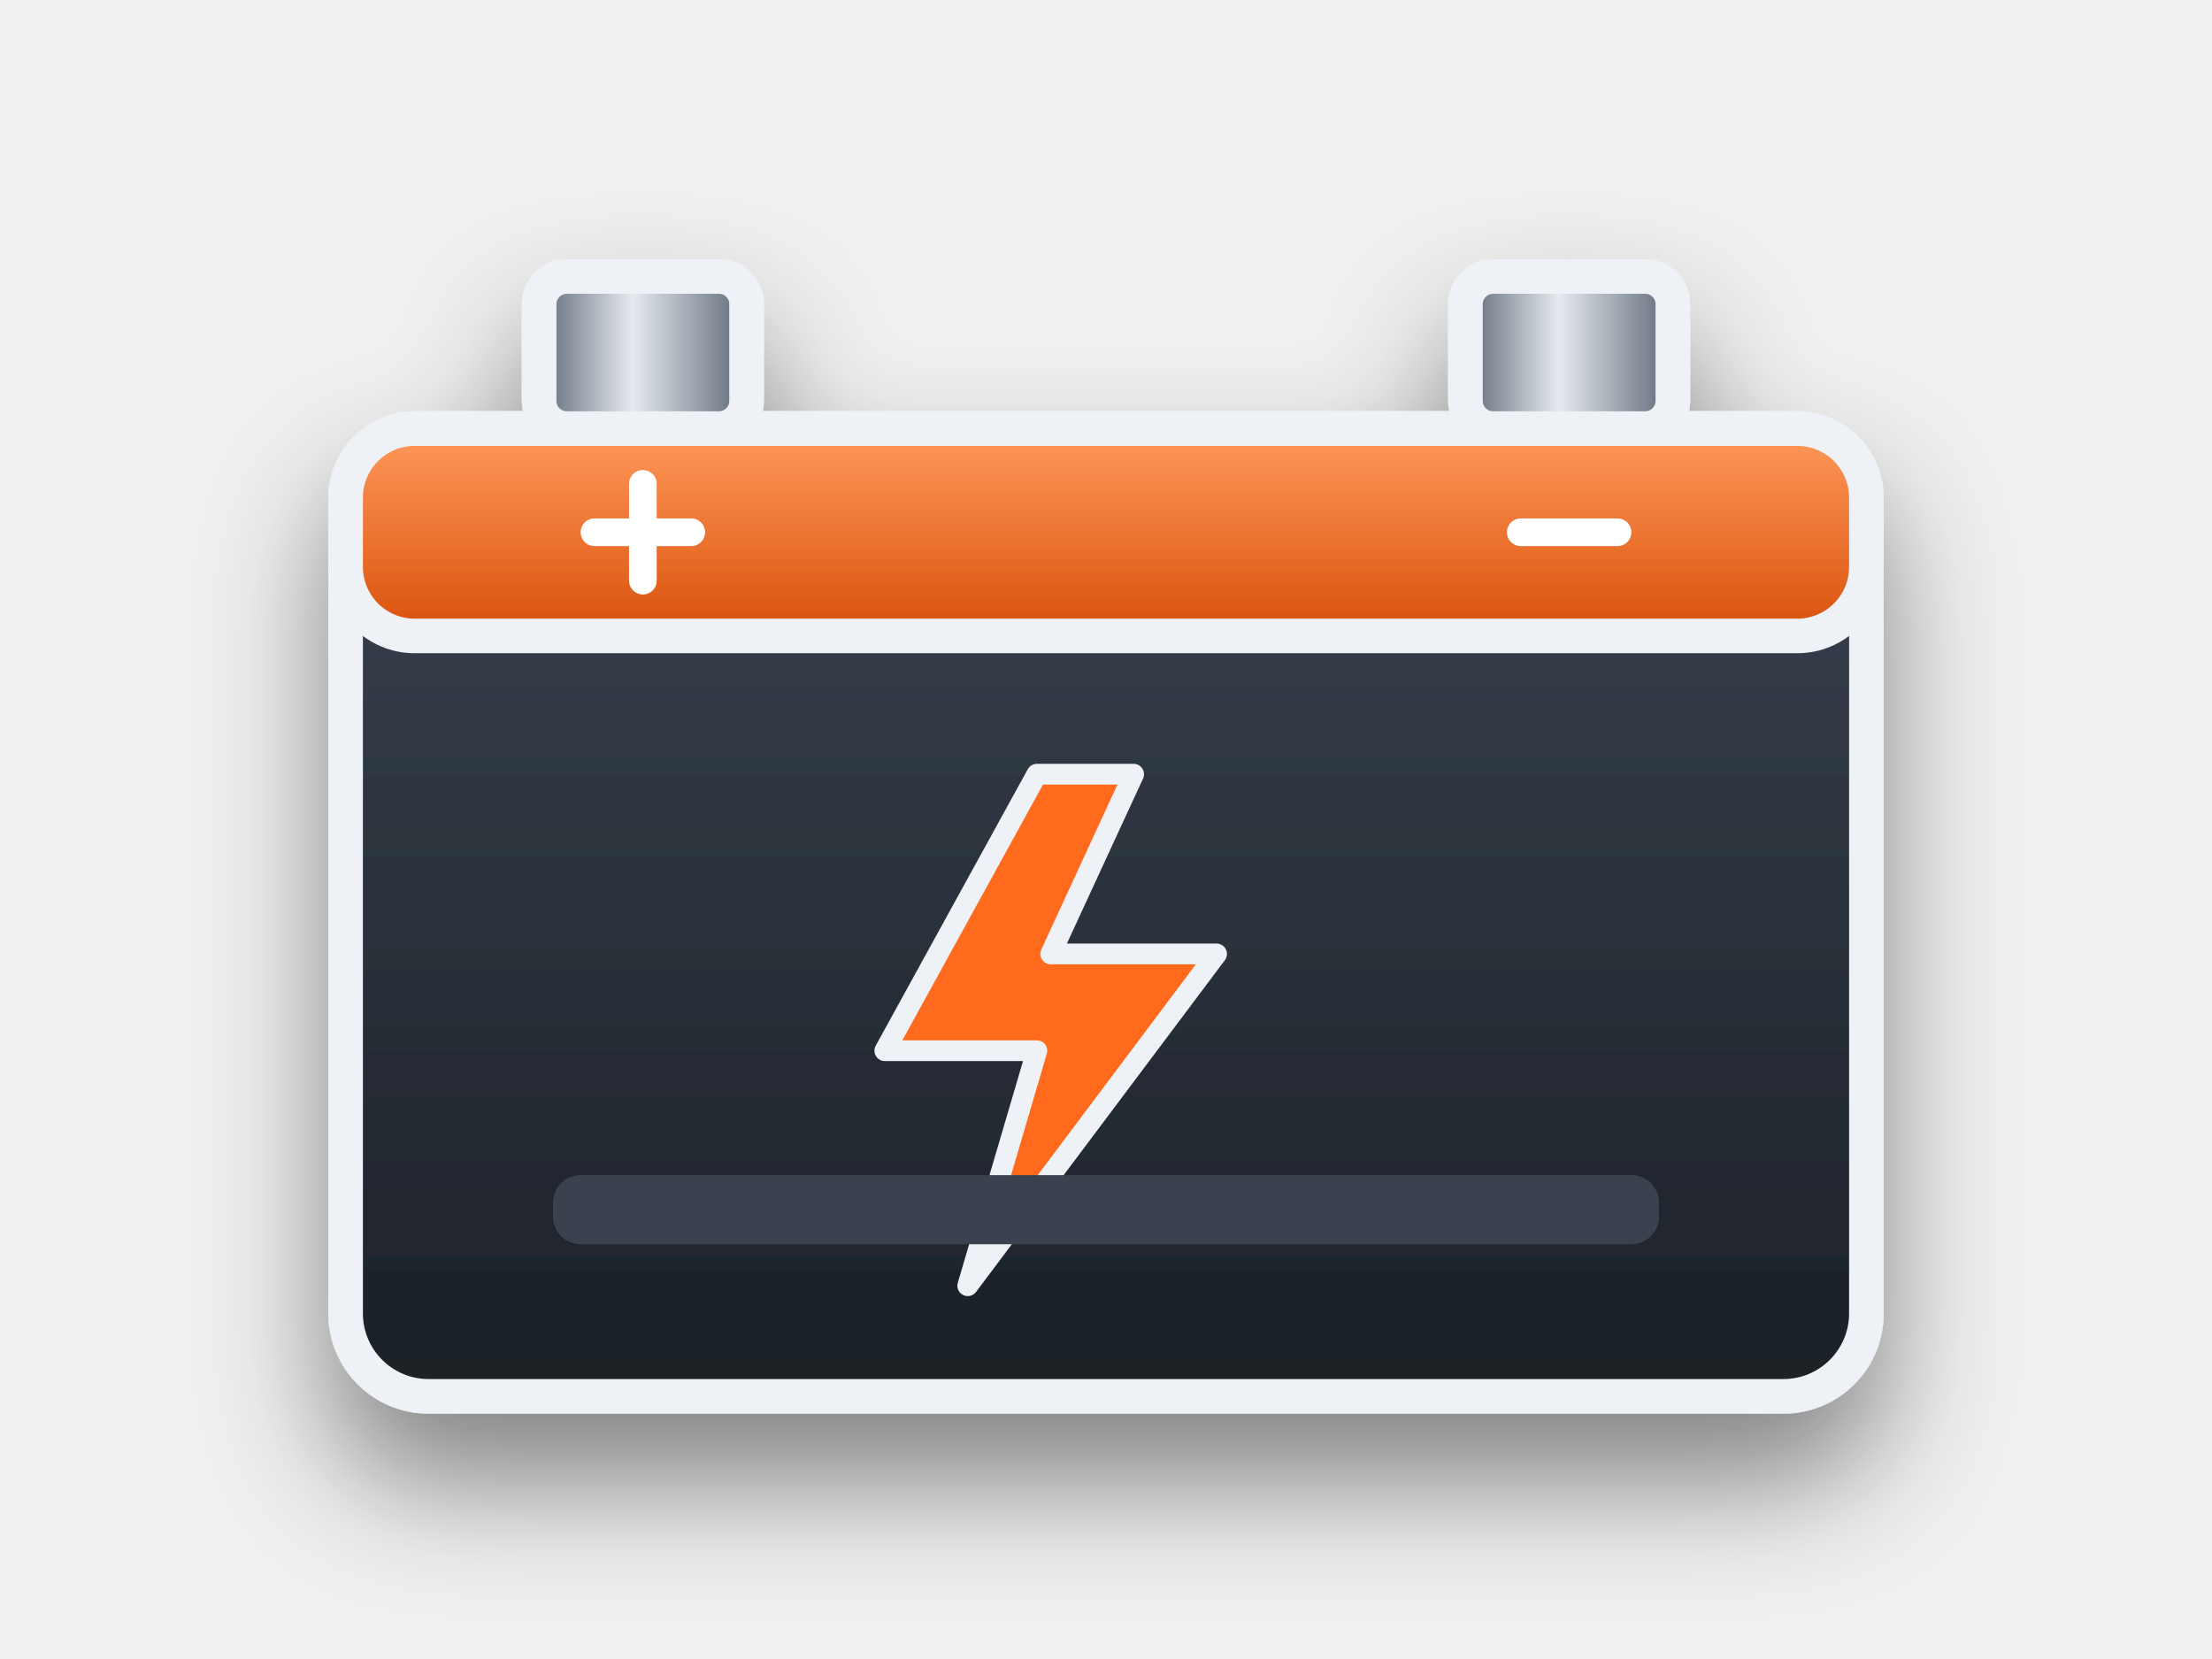
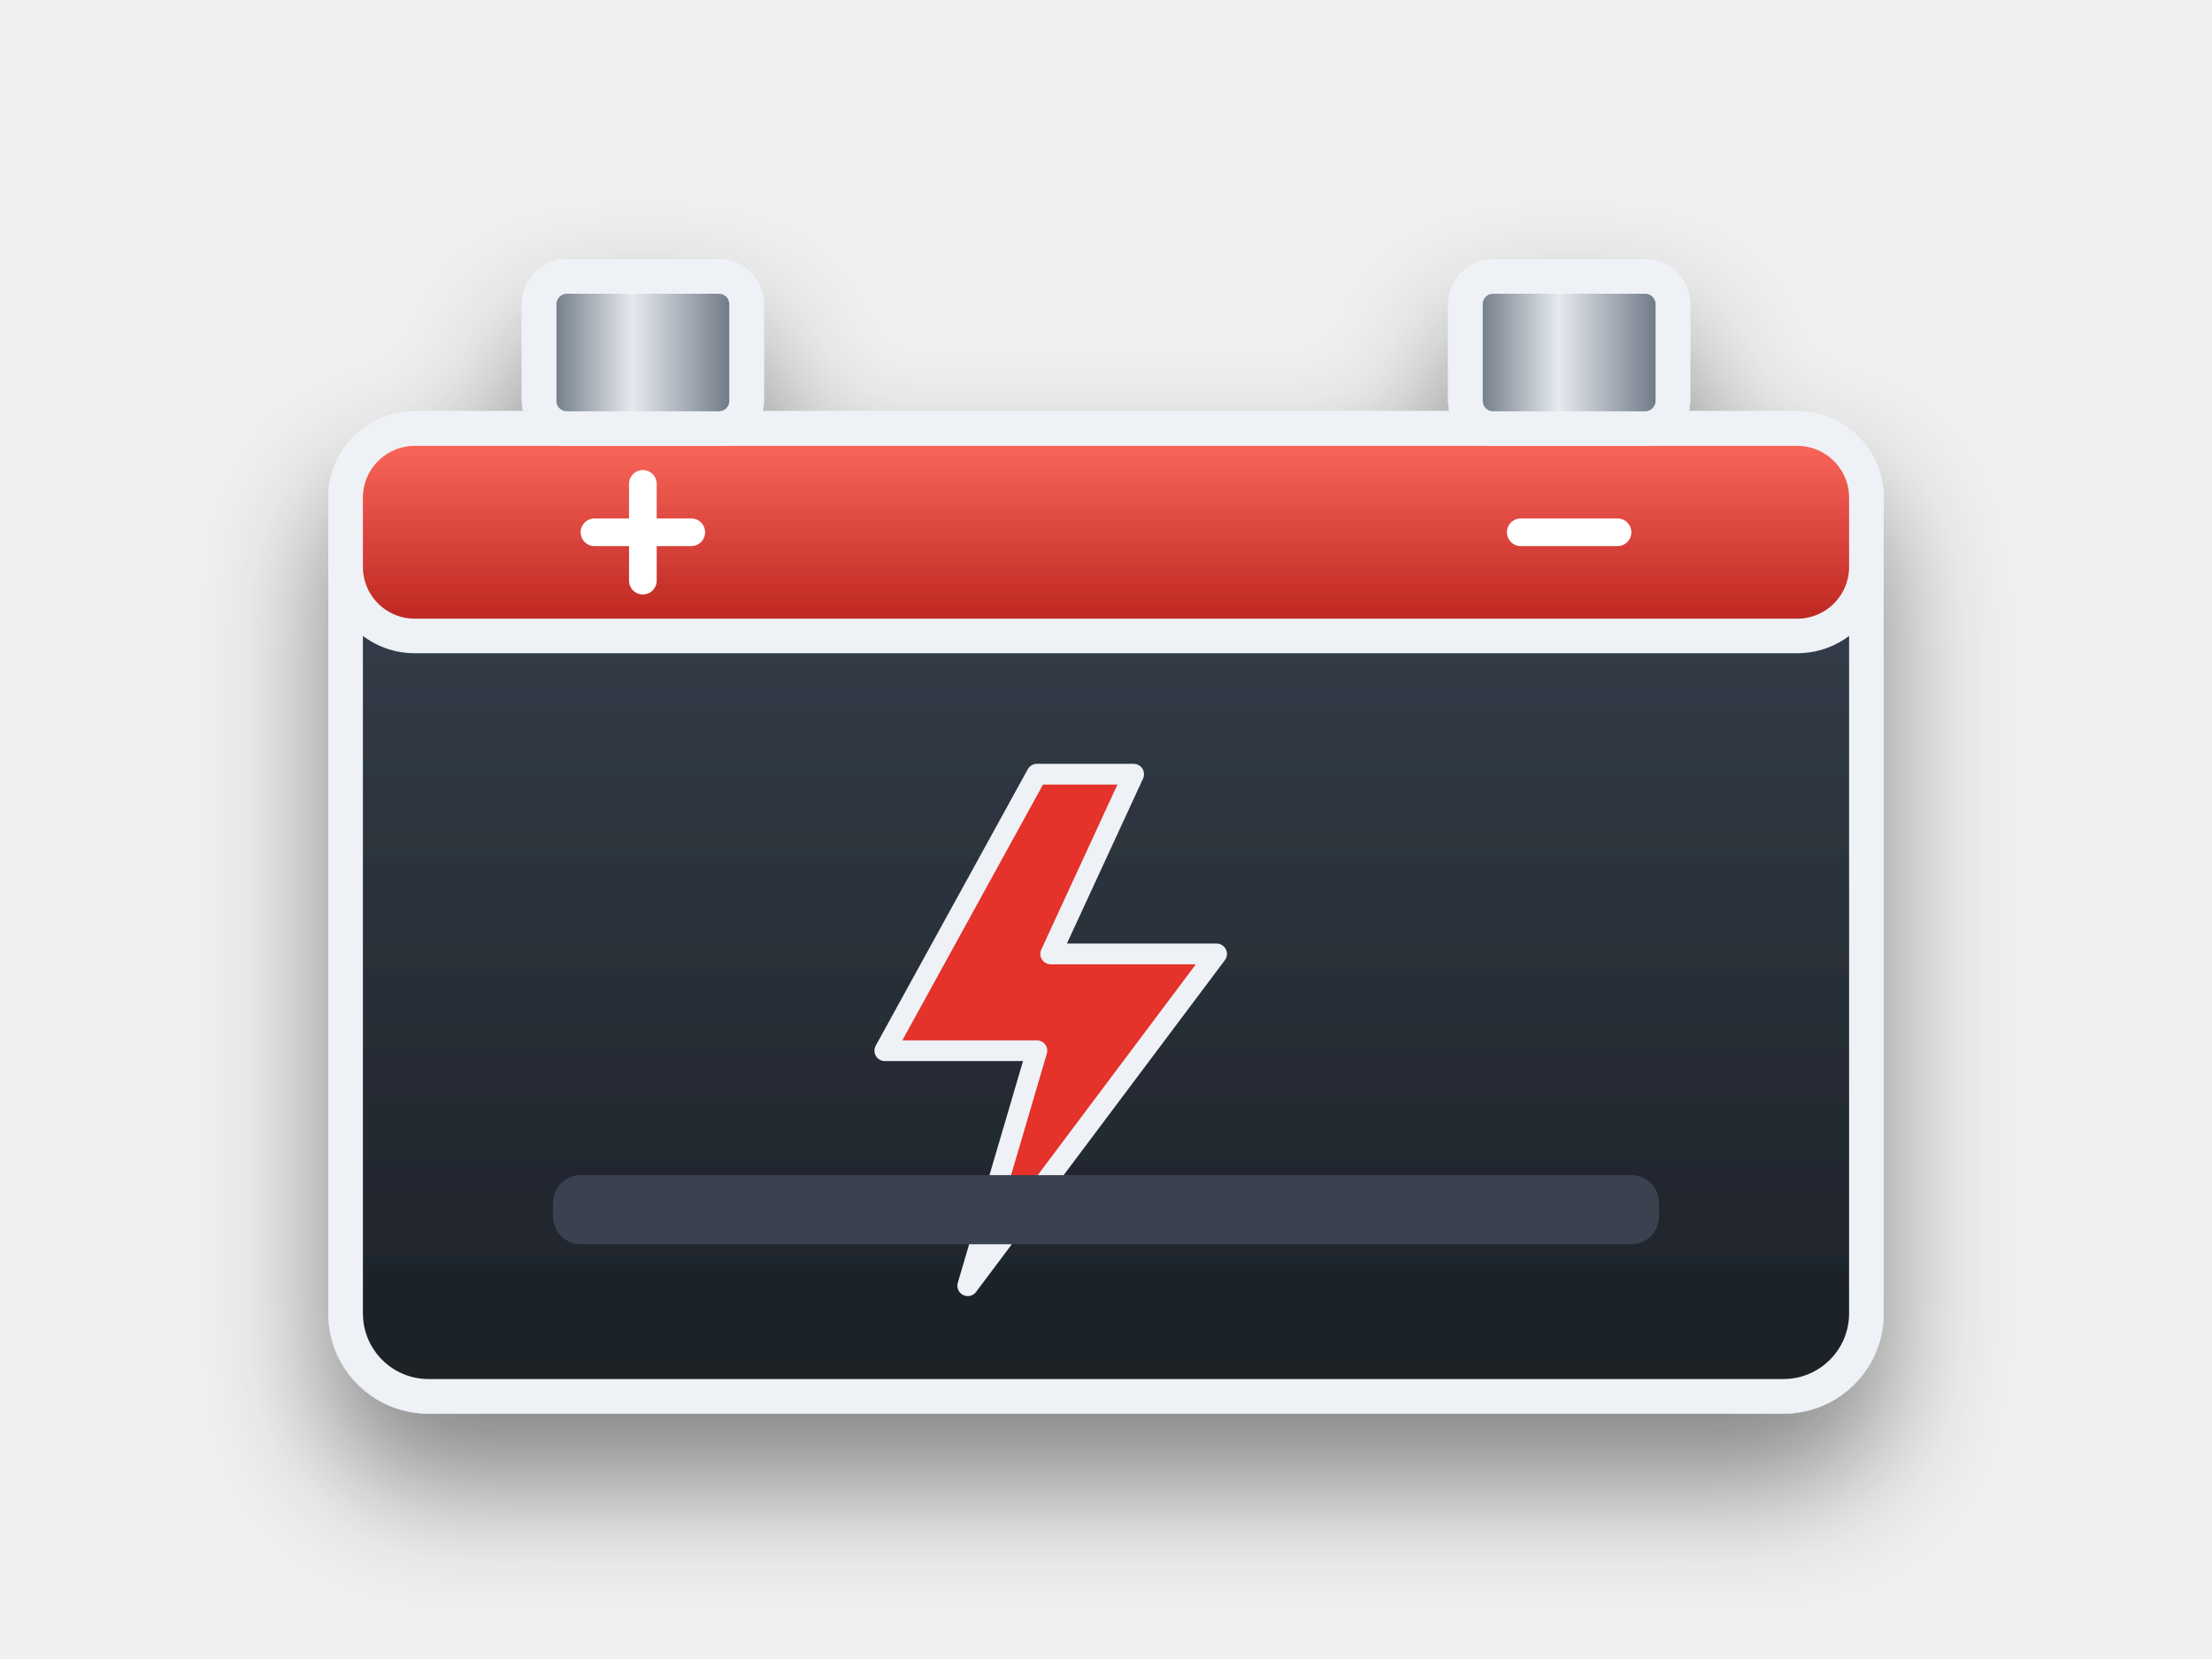
<svg xmlns="http://www.w3.org/2000/svg" viewBox="0 0 320 240" fill="none">
  <defs>
    <linearGradient id="met" x1="0" y1="0" x2="0" y2="1">
      <stop offset="0" stop-color="#dfe5ec" />
      <stop offset=".5" stop-color="#9aa6b4" />
      <stop offset="1" stop-color="#5d6876" />
    </linearGradient>
    <linearGradient id="metH" x1="0" y1="0" x2="1" y2="0">
      <stop offset="0" stop-color="#5d6876" />
      <stop offset=".45" stop-color="#e6eaef" />
      <stop offset="1" stop-color="#5d6876" />
    </linearGradient>
    <linearGradient id="acc" x1="0" y1="0" x2="0" y2="1">
-       <stop offset="0" stop-color="#ff9a5c" />
-       <stop offset="1" stop-color="#d9500a" />
+       <stop offset="0" stop-color="#ff6b5f" />
+       <stop offset="1" stop-color="#b8221c" />
    </linearGradient>
    <linearGradient id="dark" x1="0" y1="0" x2="0" y2="1">
      <stop offset="0" stop-color="#3a434f" />
      <stop offset="1" stop-color="#1b2027" />
    </linearGradient>
    <radialGradient id="glass" cx=".35" cy=".35" r=".8">
      <stop offset="0" stop-color="#ffffff" stop-opacity=".9" />
      <stop offset=".5" stop-color="#cfe6ff" stop-opacity=".35" />
      <stop offset="1" stop-color="#5cb8ff" stop-opacity=".15" />
    </radialGradient>
    <filter id="sh" x="-20%" y="-20%" width="140%" height="160%">
      <feDropShadow dx="0" dy="10" stdDeviation="9" flood-color="#000" flood-opacity=".45" />
    </filter>
  </defs>
  <g filter="url(#sh)">
    <rect x="50" y="62" width="220" height="140" rx="12" fill="url(#dark)" stroke="#eef2f6" stroke-width="5" stroke-linejoin="round" stroke-linecap="round" />
    <rect x="50" y="62" width="220" height="30" rx="10" fill="url(#acc)" stroke="#eef2f6" stroke-width="5" stroke-linejoin="round" stroke-linecap="round" />
    <rect x="78" y="40" width="30" height="22" rx="4" fill="url(#metH)" stroke="#eef2f6" stroke-width="5" stroke-linejoin="round" stroke-linecap="round" />
    <rect x="212" y="40" width="30" height="22" rx="4" fill="url(#metH)" stroke="#eef2f6" stroke-width="5" stroke-linejoin="round" stroke-linecap="round" />
    <path d="M86 77 h14 M93 70 v14" stroke="#fff" stroke-width="4" stroke-linejoin="round" stroke-linecap="round" />
    <path d="M220 77 h14" stroke="#fff" stroke-width="4" stroke-linejoin="round" stroke-linecap="round" />
-     <path d="M150 112 l-22 40 h22 l-10 34 l36 -48 h-24 l12 -26z" fill="#ff6a1a" stroke="#eef2f6" stroke-width="3" stroke-linejoin="round" stroke-linecap="round" />
+     <path d="M150 112 l-22 40 h22 l-10 34 l36 -48 h-24 l12 -26z" fill="#e5322b" stroke="#eef2f6" stroke-width="3" stroke-linejoin="round" stroke-linecap="round" />
    <rect x="80" y="170" width="160" height="10" rx="4" fill="#3a434f" />
  </g>
</svg>
